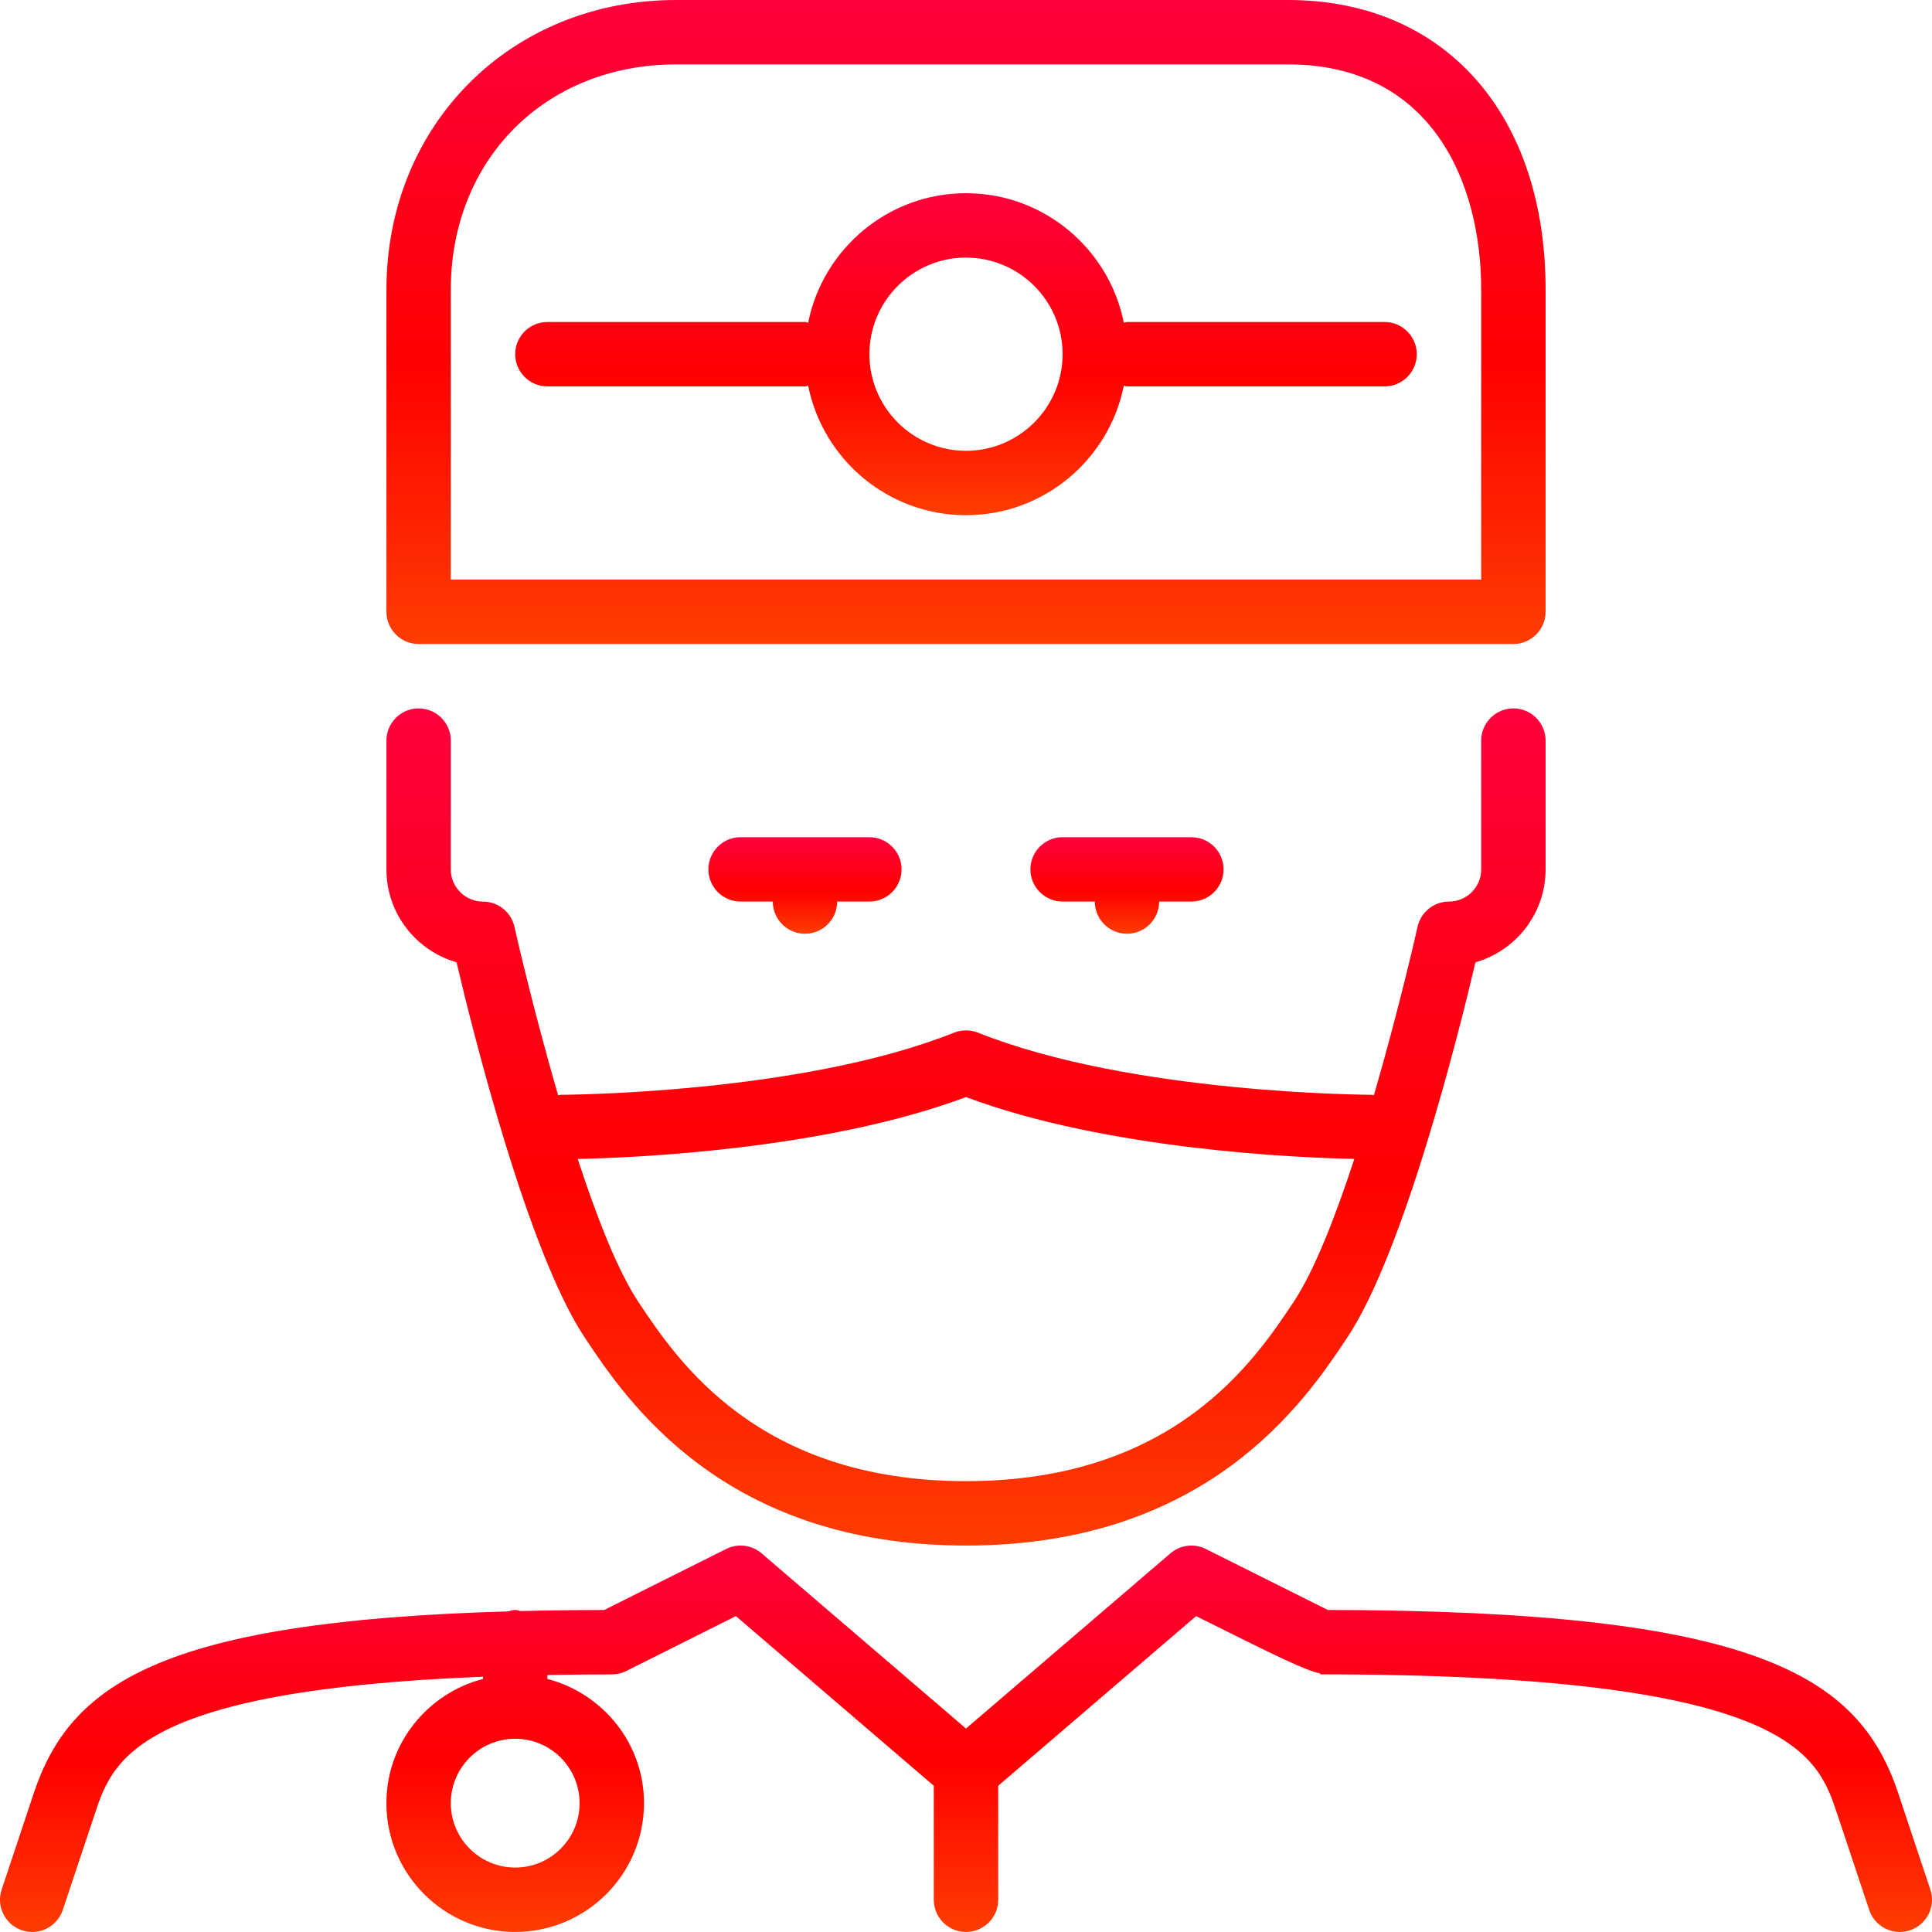
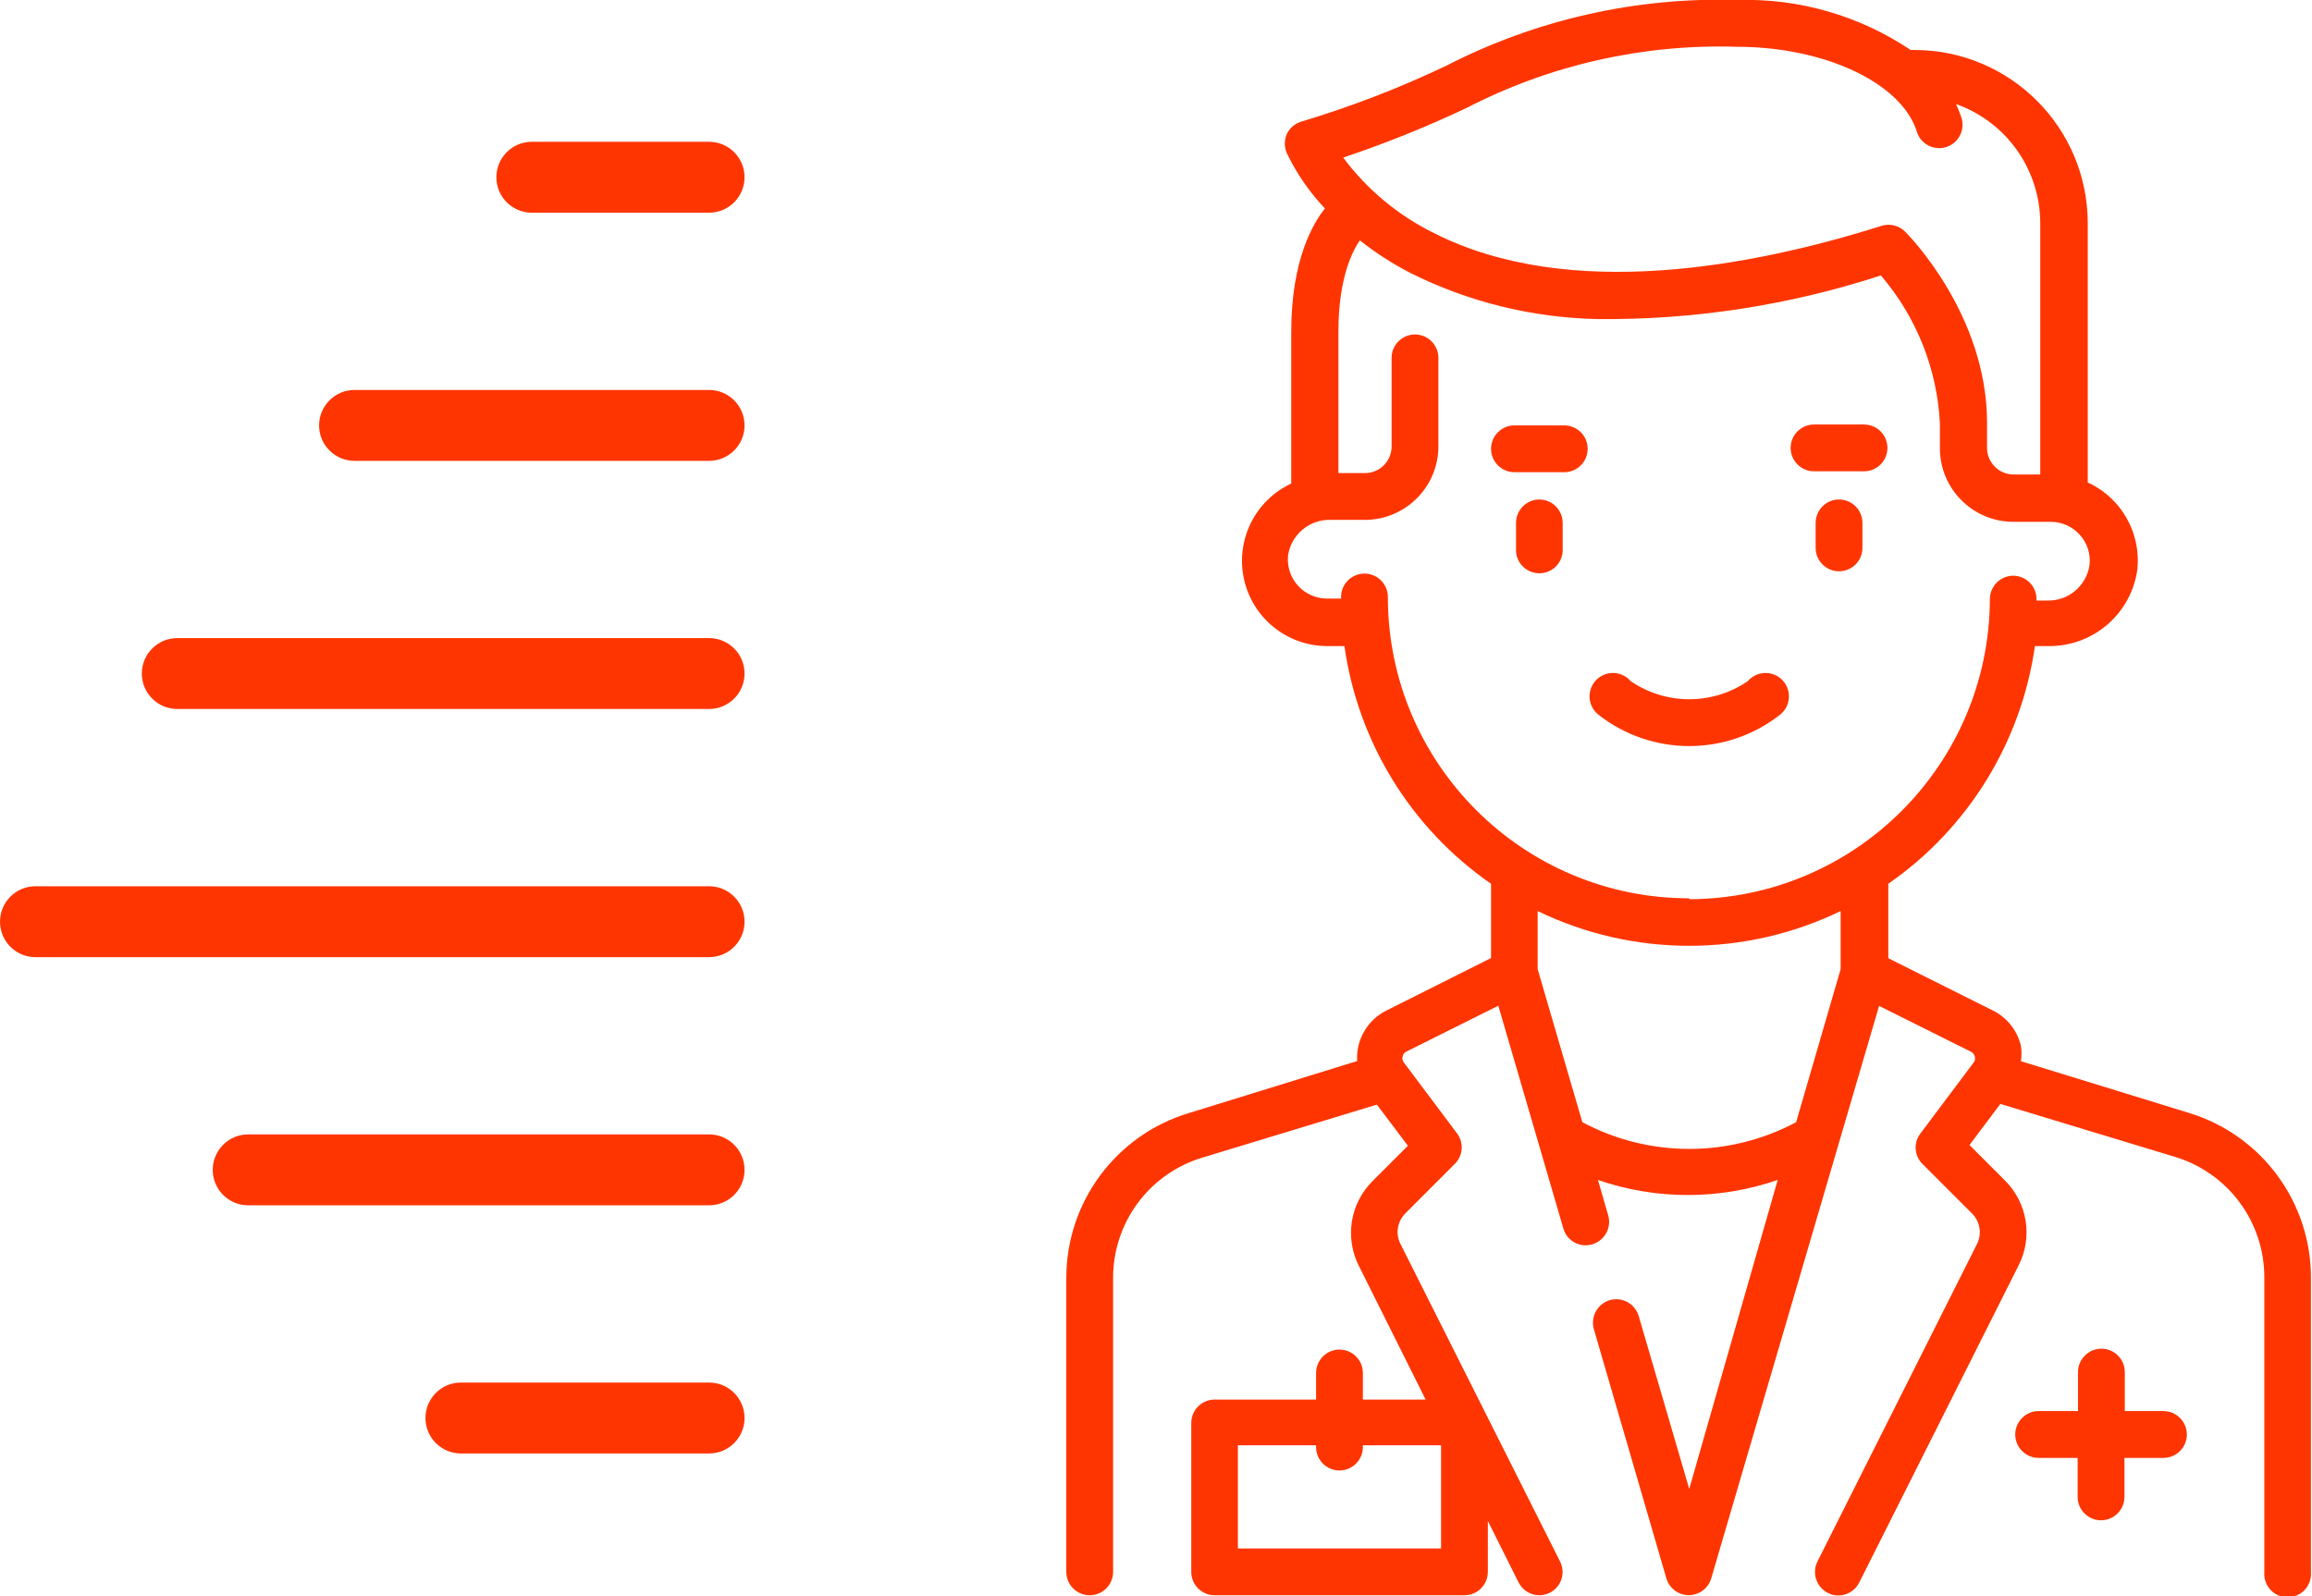
- <svg xmlns="http://www.w3.org/2000/svg" width="48" height="48" viewBox="0 0 48 48" fill="none">
-   <path d="M10.4 16H37.6C38.041 16 38.4 15.641 38.4 15.2V7.2C38.4 2.826 35.888 0 32 0H16.8C12.696 0 9.601 3.095 9.601 7.2V15.2C9.601 15.641 9.959 16 10.4 16ZM11.2 7.2C11.2 3.955 13.556 1.6 16.8 1.6H32C35.539 1.6 36.8 4.493 36.8 7.2V14.4H11.2V7.2Z" fill="url(#paint0_linear)" />
-   <path d="M34.399 8H28C27.971 8 27.948 8.014 27.92 8.016C27.555 6.185 25.936 4.8 24 4.8C22.063 4.8 20.445 6.185 20.079 8.016C20.052 8.014 20.028 8 20 8H13.6C13.158 8 12.8 8.358 12.8 8.8C12.8 9.241 13.158 9.6 13.6 9.6H20C20.028 9.6 20.052 9.586 20.079 9.584C20.445 11.415 22.063 12.8 24 12.8C25.936 12.8 27.555 11.415 27.92 9.584C27.948 9.586 27.971 9.6 28 9.6H34.399C34.841 9.6 35.199 9.241 35.199 8.8C35.199 8.358 34.841 8 34.399 8ZM24 11.2C22.677 11.2 21.6 10.123 21.6 8.8C21.6 7.477 22.677 6.4 24 6.4C25.323 6.4 26.4 7.477 26.4 8.8C26.4 10.123 25.323 11.2 24 11.2Z" fill="url(#paint1_linear)" />
-   <path d="M11.343 23.908C11.753 25.652 13.116 31.115 14.535 33.243C15.563 34.786 17.972 38.399 24 38.399C30.028 38.399 32.437 34.786 33.465 33.243C34.885 31.115 36.247 25.652 36.657 23.908C37.662 23.621 38.4 22.695 38.4 21.6V18.4C38.4 17.958 38.041 17.6 37.6 17.6C37.158 17.6 36.8 17.958 36.8 18.4V21.6C36.8 22.04 36.441 22.399 36 22.399C35.625 22.399 35.3 22.66 35.219 23.026C35.211 23.064 34.769 25.03 34.135 27.209C34.118 27.208 34.104 27.2 34.087 27.2C34.028 27.2 28.11 27.182 24.298 25.656C24.106 25.581 23.895 25.581 23.703 25.656C19.896 27.18 13.984 27.2 13.925 27.2C13.904 27.2 13.887 27.21 13.866 27.212C13.232 25.032 12.789 23.064 12.781 23.026C12.7 22.66 12.376 22.4 12 22.4C11.56 22.4 11.2 22.041 11.2 21.6V18.4C11.2 17.958 10.842 17.6 10.4 17.6C9.959 17.6 9.601 17.958 9.601 18.4V21.6C9.6 22.695 10.338 23.621 11.343 23.908ZM24 27.257C27.495 28.562 32.204 28.763 33.648 28.793C33.179 30.227 32.653 31.577 32.134 32.355C31.173 33.798 29.172 36.799 24 36.799C18.828 36.799 16.827 33.798 15.866 32.355C15.347 31.578 14.821 30.227 14.353 28.794C15.781 28.763 20.496 28.565 24 27.257Z" fill="url(#paint2_linear)" />
-   <path d="M47.959 46.946L47.159 44.546C46.18 41.614 43.624 40.017 32.989 39.999C32.334 39.673 29.957 38.483 29.957 38.483C29.67 38.341 29.324 38.382 29.079 38.592L24 42.945L18.921 38.592C18.677 38.382 18.329 38.34 18.043 38.483L15.011 40C14.281 40.001 13.592 40.01 12.936 40.026C12.891 40.018 12.849 39.999 12.8 39.999C12.736 39.999 12.68 40.022 12.62 40.035C3.983 40.282 1.742 41.849 0.841 44.546L0.041 46.946C-0.099 47.365 0.129 47.818 0.548 47.958C0.968 48.099 1.42 47.871 1.56 47.452L2.36 45.052C2.797 43.741 3.384 41.996 12 41.658V41.713C10.624 42.07 9.6 43.313 9.6 44.799C9.6 46.564 11.036 47.999 12.8 47.999C14.565 47.999 16 46.564 16 44.799C16 43.313 14.976 42.07 13.6 41.713V41.615C14.11 41.606 14.635 41.6 15.193 41.6H15.2C15.324 41.6 15.447 41.571 15.558 41.516L18.283 40.152L23.2 44.367V47.199C23.2 47.641 23.558 47.999 24 47.999C24.442 47.999 24.8 47.641 24.8 47.199V44.367L29.717 40.152C31.713 41.15 32.44 41.506 32.8 41.575V41.599C44.488 41.599 45.154 43.595 45.64 45.052L46.44 47.452C46.552 47.787 46.864 47.999 47.199 47.999C47.283 47.999 47.368 47.986 47.452 47.958C47.871 47.818 48.099 47.365 47.959 46.946ZM14.4 44.799C14.4 45.681 13.683 46.399 12.8 46.399C11.918 46.399 11.2 45.681 11.2 44.799C11.2 43.916 11.918 43.199 12.8 43.199C13.683 43.199 14.4 43.917 14.4 44.799Z" fill="url(#paint3_linear)" />
-   <path d="M26.4 20.8C25.958 20.8 25.6 21.158 25.6 21.599C25.6 22.041 25.958 22.399 26.4 22.399H27.2C27.2 22.841 27.558 23.199 28 23.199C28.441 23.199 28.799 22.841 28.799 22.399H29.599C30.041 22.399 30.399 22.041 30.399 21.599C30.399 21.158 30.041 20.8 29.599 20.8H26.4Z" fill="url(#paint4_linear)" />
-   <path d="M18.4 20.8C17.958 20.8 17.6 21.158 17.6 21.599C17.6 22.041 17.958 22.399 18.4 22.399H19.2C19.2 22.841 19.558 23.199 20 23.199C20.441 23.199 20.799 22.841 20.799 22.399H21.599C22.041 22.399 22.399 22.041 22.399 21.599C22.399 21.158 22.041 20.8 21.599 20.8H18.4Z" fill="url(#paint5_linear)" />
+ <svg xmlns="http://www.w3.org/2000/svg" viewBox="0 0 130.42 90">
  <defs>
-     <linearGradient id="paint0_linear" x1="24" y1="0" x2="24" y2="16" gradientUnits="userSpaceOnUse">
-       <stop stop-color="#FF003D" />
-       <stop offset="0.564" stop-color="#FF0000" />
-       <stop offset="1" stop-color="#FF3D00" />
-     </linearGradient>
-     <linearGradient id="paint1_linear" x1="24" y1="4.8" x2="24" y2="12.8" gradientUnits="userSpaceOnUse">
-       <stop stop-color="#FF003D" />
-       <stop offset="0.564" stop-color="#FF0000" />
-       <stop offset="1" stop-color="#FF3D00" />
-     </linearGradient>
-     <linearGradient id="paint2_linear" x1="24" y1="17.6" x2="24" y2="38.399" gradientUnits="userSpaceOnUse">
-       <stop stop-color="#FF003D" />
-       <stop offset="0.564" stop-color="#FF0000" />
-       <stop offset="1" stop-color="#FF3D00" />
-     </linearGradient>
-     <linearGradient id="paint3_linear" x1="24" y1="38.399" x2="24" y2="48" gradientUnits="userSpaceOnUse">
-       <stop stop-color="#FF003D" />
-       <stop offset="0.564" stop-color="#FF0000" />
-       <stop offset="1" stop-color="#FF3D00" />
-     </linearGradient>
-     <linearGradient id="paint4_linear" x1="28" y1="20.8" x2="28" y2="23.199" gradientUnits="userSpaceOnUse">
-       <stop stop-color="#FF003D" />
-       <stop offset="0.564" stop-color="#FF0000" />
-       <stop offset="1" stop-color="#FF3D00" />
-     </linearGradient>
-     <linearGradient id="paint5_linear" x1="20" y1="20.8" x2="20" y2="23.199" gradientUnits="userSpaceOnUse">
-       <stop stop-color="#FF003D" />
-       <stop offset="0.564" stop-color="#FF0000" />
-       <stop offset="1" stop-color="#FF3D00" />
-     </linearGradient>
+     <style>.cls-1{fill:#ff3501;}</style>
  </defs>
+   <g id="Шар_2" data-name="Шар 2">
+     <g id="Шар_1-2" data-name="Шар 1">
+       <path class="cls-1" d="M86.83,28.18a1.32,1.32,0,0,0-1.31,1.32v1.41a1.32,1.32,0,1,0,2.63,0V29.5A1.32,1.32,0,0,0,86.83,28.18Z" />
+       <path class="cls-1" d="M103.74,28.18a1.32,1.32,0,0,0-1.32,1.32v1.41a1.32,1.32,0,1,0,2.64,0V29.5A1.32,1.32,0,0,0,103.74,28.18Z" />
+       <path class="cls-1" d="M100.44,40.3a1.32,1.32,0,1,0-1.85-1.87,5.85,5.85,0,0,1-6.6,0,1.32,1.32,0,1,0-1.85,1.87,8.3,8.3,0,0,0,10.3,0Z" />
+       <path class="cls-1" d="M88.24,24H85.43a1.32,1.32,0,0,0,0,2.64h2.81a1.32,1.32,0,1,0,0-2.64Z" />
+       <path class="cls-1" d="M102.33,26.59h2.82a1.32,1.32,0,0,0,0-2.64h-2.82a1.32,1.32,0,0,0,0,2.64Z" />
+       <path class="cls-1" d="M123.52,62.8,114,59.87A2.81,2.81,0,0,0,114,59a3,3,0,0,0-1.6-2l-5.88-2.94V49.86a19.7,19.7,0,0,0,8.27-13.41h.78a5,5,0,0,0,5-4.34,4.86,4.86,0,0,0-1.23-3.74,4.79,4.79,0,0,0-1.57-1.15V12.59A9.78,9.78,0,0,0,108,2.82h-.22A16.64,16.64,0,0,0,98,0a33.68,33.68,0,0,0-16.4,3.7,57,57,0,0,1-8.19,3.16,1.33,1.33,0,0,0-.82.7,1.35,1.35,0,0,0,0,1.08,12.09,12.09,0,0,0,2.15,3.12c-.65.81-1.9,2.88-1.9,6.94v8.58a4.81,4.81,0,0,0,2,9.17h1a19.64,19.64,0,0,0,8.27,13.41v4.19L78.23,57a3,3,0,0,0-1.6,2,2.81,2.81,0,0,0-.07.86L67.05,62.8a9.72,9.72,0,0,0-6.9,9.34V88.68a1.32,1.32,0,1,0,2.64,0V72.14a7.08,7.08,0,0,1,5-6.82l9.88-3,1.75,2.32-2,2a4.12,4.12,0,0,0-.77,4.77l3.77,7.55H76.88v-1.5a1.32,1.32,0,0,0-2.64,0v1.5H68.52a1.32,1.32,0,0,0-1.32,1.32v8.45A1.32,1.32,0,0,0,68.52,90H82.61a1.32,1.32,0,0,0,1.32-1.32V85.81l1.73,3.46a1.31,1.31,0,0,0,1.18.73,1.37,1.37,0,0,0,.58-.14A1.31,1.31,0,0,0,88,88.09l-9-17.91a1.49,1.49,0,0,1,.28-1.73l2.79-2.79a1.31,1.31,0,0,0,.12-1.72l-3-4a.37.37,0,0,1-.07-.33.39.39,0,0,1,.21-.28l5.19-2.59,3.67,12.57a1.3,1.3,0,0,0,1.63.89,1.32,1.32,0,0,0,.9-1.63l-.58-2a15.55,15.55,0,0,0,10.14,0L95.29,84l-2.85-9.75a1.32,1.32,0,0,0-1.63-.9,1.33,1.33,0,0,0-.9,1.64L94,89.05a1.32,1.32,0,0,0,2.53,0L106,56.75l5.19,2.59a.39.39,0,0,1,.21.28.37.37,0,0,1-.07.33l-3,4a1.3,1.3,0,0,0,.12,1.72l2.79,2.79a1.49,1.49,0,0,1,.28,1.73l-9,17.91a1.33,1.33,0,0,0,.59,1.77,1.25,1.25,0,0,0,.59.14,1.31,1.31,0,0,0,1.18-.73l9-17.91a4.12,4.12,0,0,0-.78-4.77l-2-2,1.74-2.32,9.89,3a7.09,7.09,0,0,1,5,6.82V88.68a1.32,1.32,0,1,0,2.63,0V72.14A9.71,9.71,0,0,0,123.52,62.8ZM81.29,87.36H69.83V81.54h4.41v.1a1.32,1.32,0,0,0,2.64,0v-.1h4.41v5.82ZM82.71,6.1A31.12,31.12,0,0,1,98,2.64c4.86,0,9.21,2,10.11,4.73a1.32,1.32,0,1,0,2.5-.83c-.08-.23-.17-.45-.27-.67a7.14,7.14,0,0,1,4.75,6.72V26.77h-1.5a1.5,1.5,0,0,1-1.5-1.5V23.86c0-6.11-4.43-10.6-4.62-10.79a1.33,1.33,0,0,0-1.33-.33c-7.31,2.31-17.63,4.26-25.23.42a14.25,14.25,0,0,1-5.14-4.27A63.63,63.63,0,0,0,82.71,6.1Zm21.12,48.58-2.51,8.63a12.8,12.8,0,0,1-12.06,0l-2.52-8.63V51.4a19.61,19.61,0,0,0,17.09,0Zm-8.54-4a17,17,0,0,1-17-17,1.32,1.32,0,0,0-2.64,0v.09h-.79a2.21,2.21,0,0,1-2.2-2.44,2.36,2.36,0,0,1,2.4-2H77a4.15,4.15,0,0,0,4.14-4.14v-5a1.32,1.32,0,1,0-2.64,0v5a1.5,1.5,0,0,1-1.5,1.5h-1.5V18.7c0-3.07.83-4.6,1.21-5.14a17.32,17.32,0,0,0,2.85,1.84A24.7,24.7,0,0,0,90.1,18a49.86,49.86,0,0,0,16-2.46,13.88,13.88,0,0,1,3.33,8.35v1.41a4.15,4.15,0,0,0,4.14,4.14h2.11a2.2,2.2,0,0,1,1.64.73,2.16,2.16,0,0,1,.55,1.71,2.34,2.34,0,0,1-2.39,2h-.6v-.08a1.32,1.32,0,0,0-1.31-1.32h0a1.32,1.32,0,0,0-1.32,1.32A17,17,0,0,1,95.29,50.73Z" />
+       <path class="cls-1" d="M122.06,79.61h-2.2v-2.2a1.32,1.32,0,0,0-2.64,0v2.2H115a1.32,1.32,0,0,0,0,2.64h2.2v2.2a1.32,1.32,0,1,0,2.64,0v-2.2h2.2a1.32,1.32,0,0,0,0-2.64Z" />
+       <path class="cls-1" d="M40,8H30a2,2,0,0,0,0,4H40a2,2,0,0,0,0-4Z" />
+       <path class="cls-1" d="M40,22H20a2,2,0,1,0,0,4H40a2,2,0,1,0,0-4Z" />
+       <path class="cls-1" d="M40,36H10a2,2,0,0,0,0,4H40a2,2,0,0,0,0-4Z" />
+       <path class="cls-1" d="M40,50H2a2,2,0,0,0,0,4H40a2,2,0,0,0,0-4Z" />
+       <path class="cls-1" d="M40,64H14a2,2,0,1,0,0,4H40a2,2,0,1,0,0-4Z" />
+       <path class="cls-1" d="M40,78H26a2,2,0,0,0,0,4H40a2,2,0,0,0,0-4Z" />
+     </g>
+   </g>
</svg>
